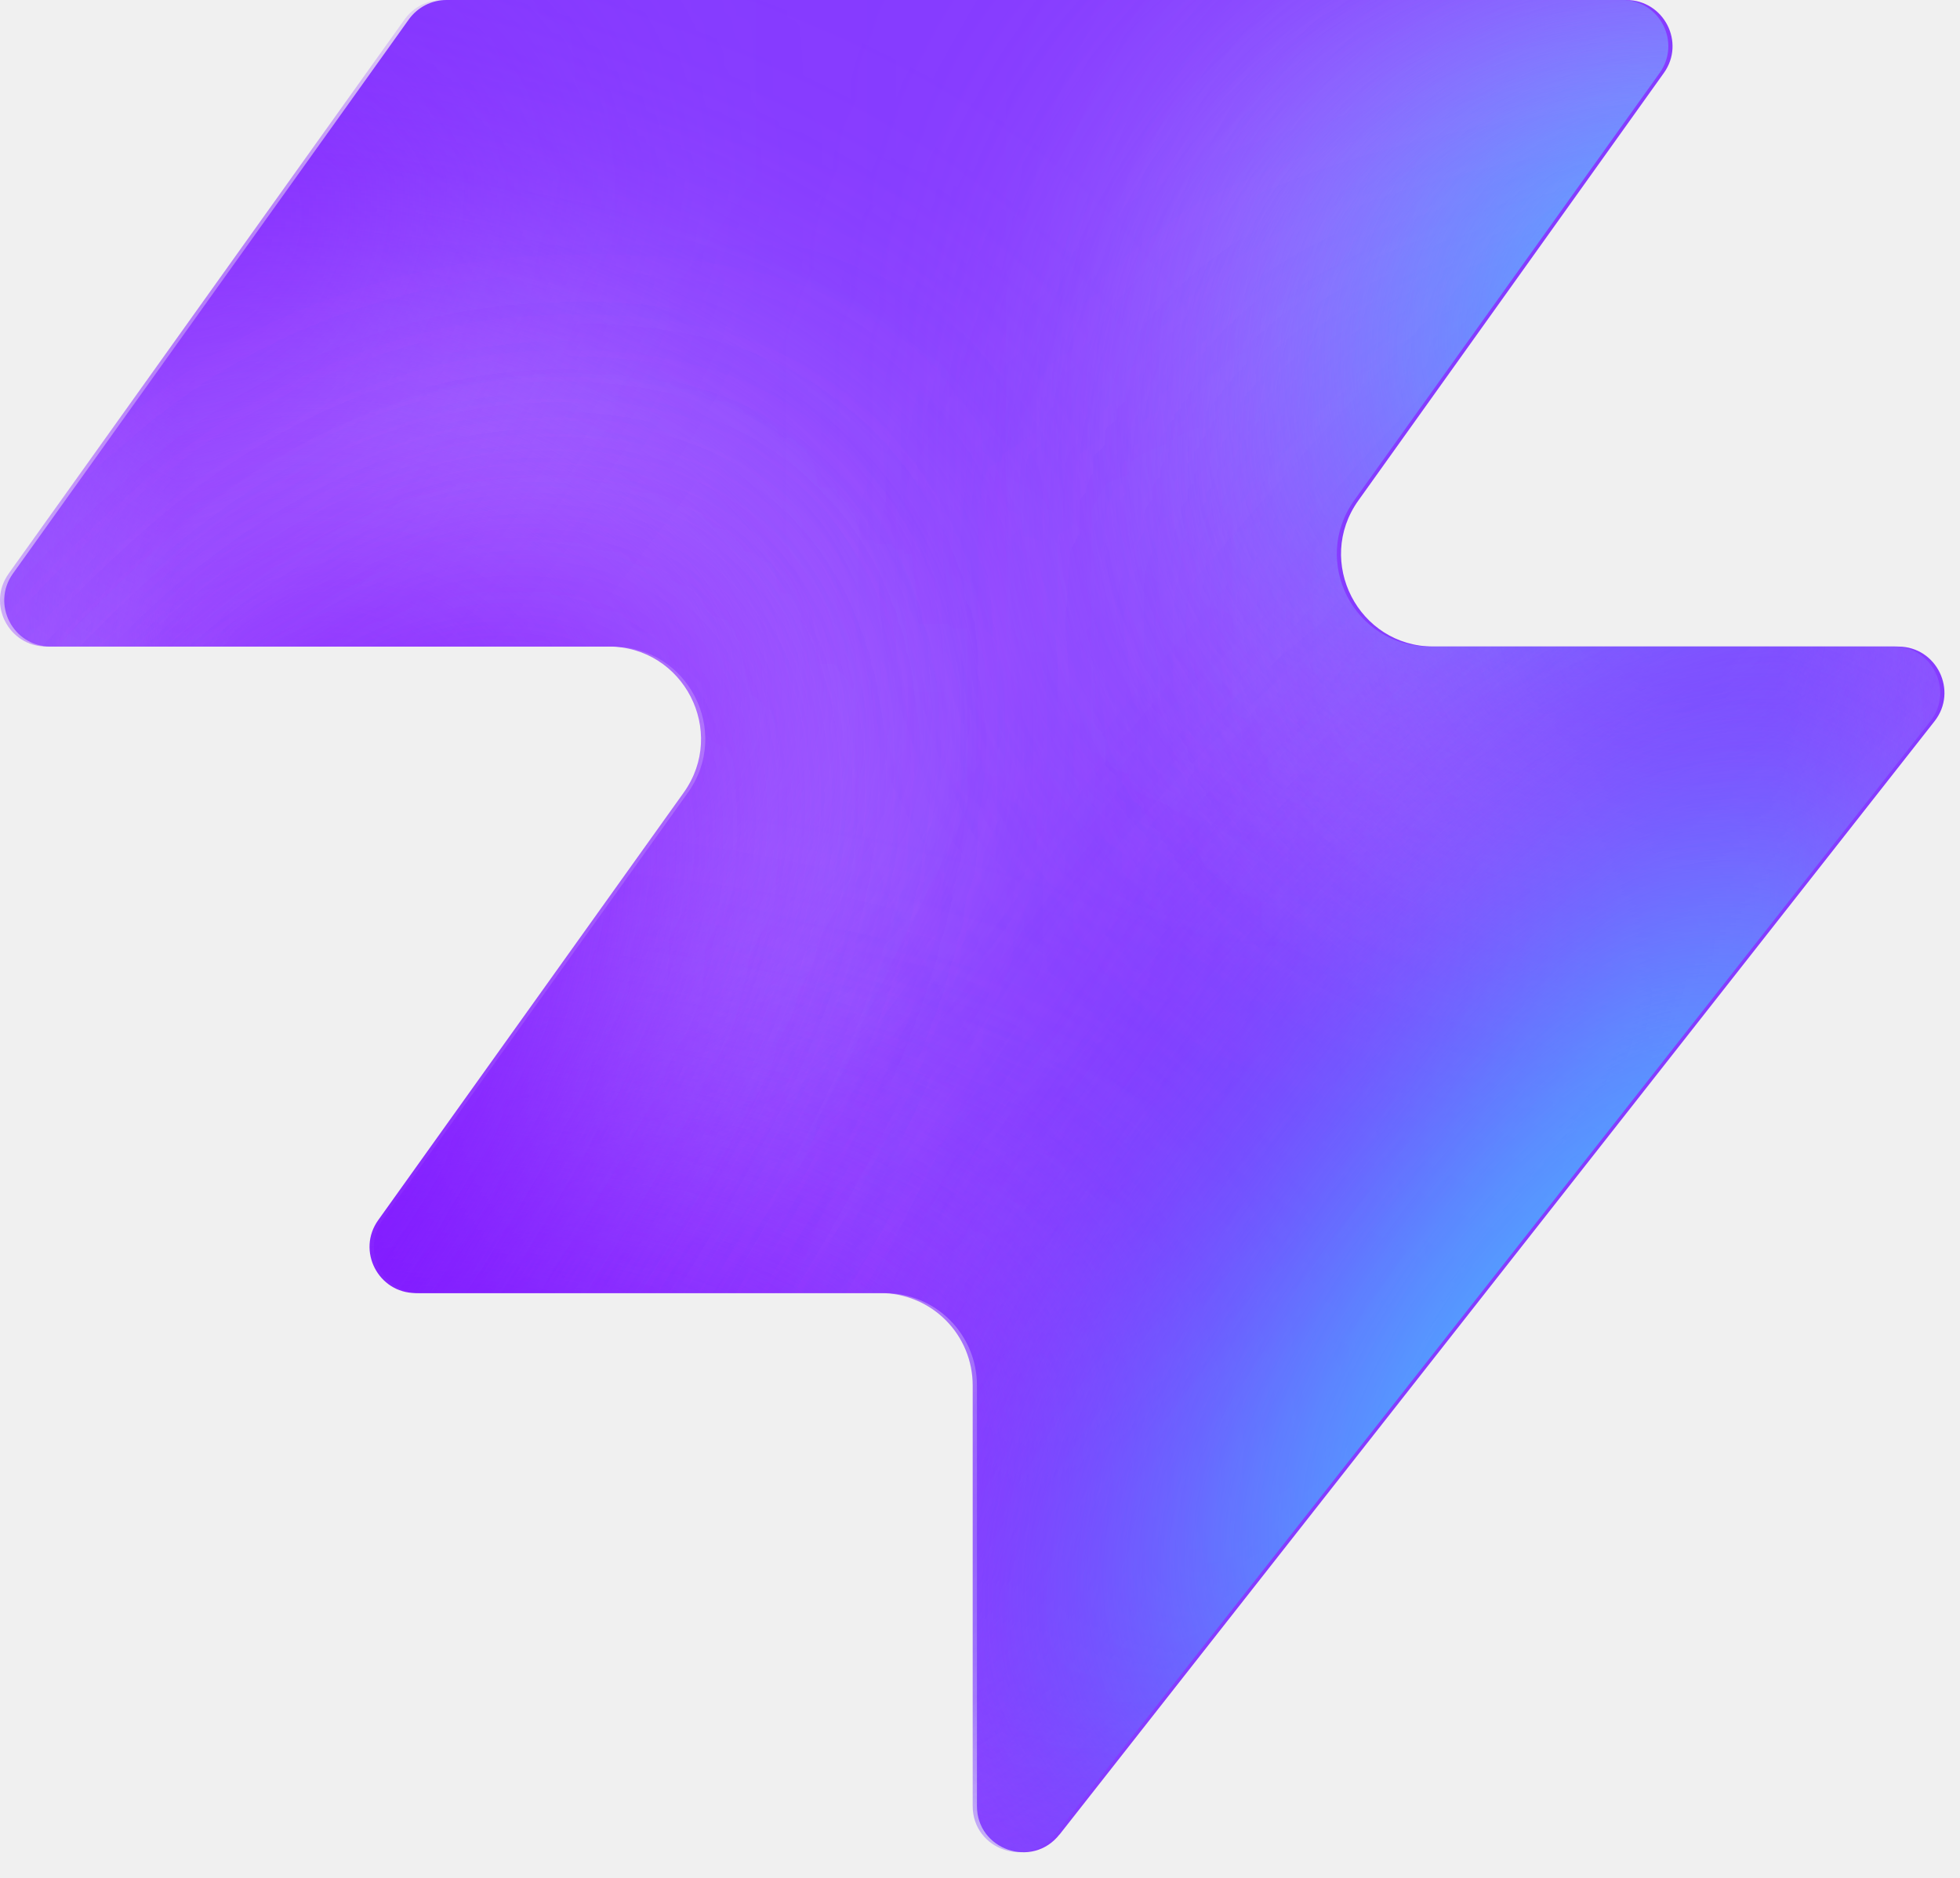
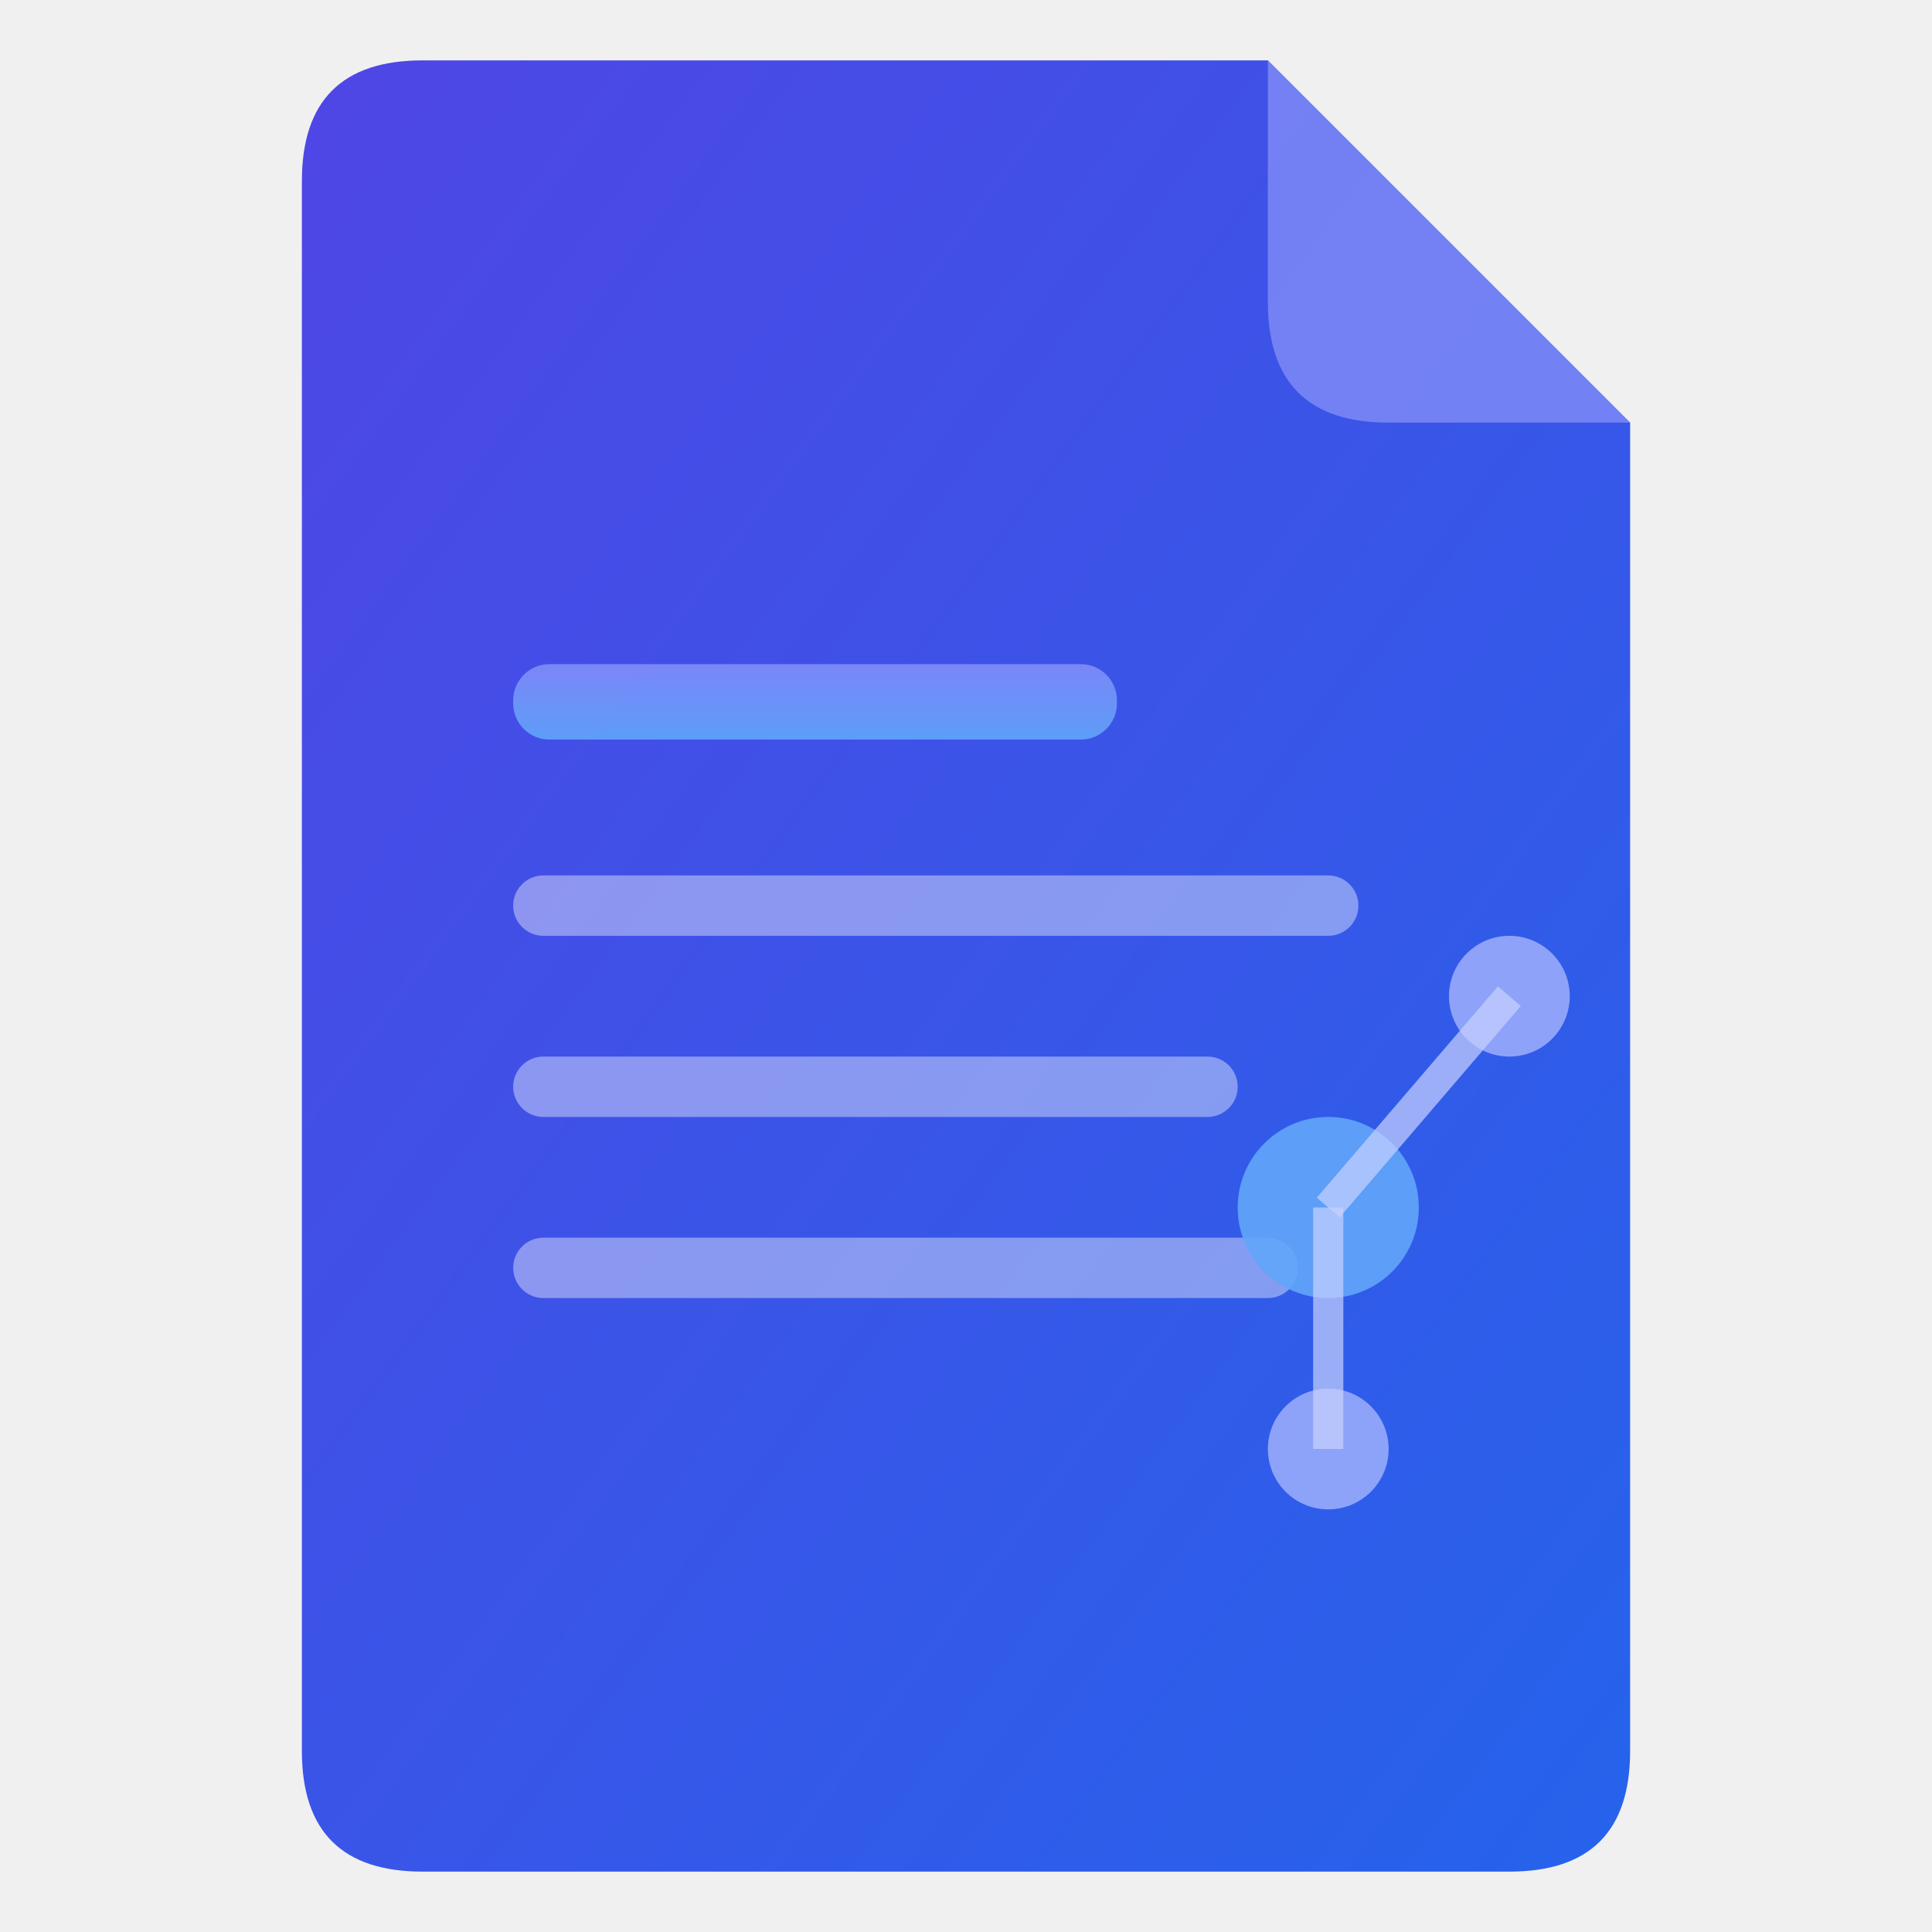
- <svg xmlns="http://www.w3.org/2000/svg" width="48" height="46" fill="none" viewBox="0 0 48 46">
-   <path fill="#863bff" d="M25.946 44.938c-.664.845-2.021.375-2.021-.698V33.937a2.26 2.26 0 0 0-2.262-2.262H10.287c-.92 0-1.456-1.04-.92-1.788l7.48-10.471c1.07-1.497 0-3.578-1.842-3.578H1.237c-.92 0-1.456-1.04-.92-1.788L10.013.474c.214-.297.556-.474.92-.474h28.894c.92 0 1.456 1.04.92 1.788l-7.48 10.471c-1.07 1.498 0 3.579 1.842 3.579h11.377c.943 0 1.473 1.088.89 1.83L25.947 44.94z" style="fill:#863bff;fill:color(display-p3 .525 .23 1);fill-opacity:1" />
-   <mask id="a" width="48" height="46" x="0" y="0" maskUnits="userSpaceOnUse" style="mask-type:alpha">
-     <path fill="#000" d="M25.842 44.938c-.664.844-2.021.375-2.021-.698V33.937a2.26 2.26 0 0 0-2.262-2.262H10.183c-.92 0-1.456-1.04-.92-1.788l7.48-10.471c1.07-1.498 0-3.579-1.842-3.579H1.133c-.92 0-1.456-1.04-.92-1.787L9.91.473c.214-.297.556-.474.92-.474h28.894c.92 0 1.456 1.04.92 1.788l-7.48 10.471c-1.07 1.498 0 3.578 1.842 3.578h11.377c.943 0 1.473 1.088.89 1.832L25.843 44.94z" style="fill:#000;fill-opacity:1" />
-   </mask>
-   <g mask="url(#a)">
-     <g filter="url(#b)">
-       <ellipse cx="5.508" cy="14.704" fill="#ede6ff" rx="5.508" ry="14.704" style="fill:#ede6ff;fill:color(display-p3 .927 .903 1);fill-opacity:1" transform="matrix(.00324 1 1 -.00324 -4.47 31.516)" />
-     </g>
-     <g filter="url(#c)">
-       <ellipse cx="10.399" cy="29.851" fill="#ede6ff" rx="10.399" ry="29.851" style="fill:#ede6ff;fill:color(display-p3 .927 .903 1);fill-opacity:1" transform="matrix(.00324 1 1 -.00324 -39.328 7.883)" />
-     </g>
-     <g filter="url(#d)">
-       <ellipse cx="5.508" cy="30.487" fill="#7e14ff" rx="5.508" ry="30.487" style="fill:#7e14ff;fill:color(display-p3 .492 .077 1);fill-opacity:1" transform="rotate(89.814 -25.913 -14.639)scale(1 -1)" />
-     </g>
-     <g filter="url(#e)">
-       <ellipse cx="5.508" cy="30.599" fill="#7e14ff" rx="5.508" ry="30.599" style="fill:#7e14ff;fill:color(display-p3 .492 .077 1);fill-opacity:1" transform="rotate(89.814 -32.644 -3.334)scale(1 -1)" />
-     </g>
-     <g filter="url(#f)">
-       <ellipse cx="5.508" cy="30.599" fill="#7e14ff" rx="5.508" ry="30.599" style="fill:#7e14ff;fill:color(display-p3 .492 .077 1);fill-opacity:1" transform="matrix(.00324 1 1 -.00324 -34.34 30.47)" />
-     </g>
-     <g filter="url(#g)">
-       <ellipse cx="14.072" cy="22.078" fill="#ede6ff" rx="14.072" ry="22.078" style="fill:#ede6ff;fill:color(display-p3 .927 .903 1);fill-opacity:1" transform="rotate(93.35 24.506 48.493)scale(-1 1)" />
-     </g>
-     <g filter="url(#h)">
-       <ellipse cx="3.47" cy="21.501" fill="#7e14ff" rx="3.47" ry="21.501" style="fill:#7e14ff;fill:color(display-p3 .492 .077 1);fill-opacity:1" transform="rotate(89.009 28.708 47.59)scale(-1 1)" />
-     </g>
-     <g filter="url(#i)">
-       <ellipse cx="3.47" cy="21.501" fill="#7e14ff" rx="3.47" ry="21.501" style="fill:#7e14ff;fill:color(display-p3 .492 .077 1);fill-opacity:1" transform="rotate(89.009 28.708 47.59)scale(-1 1)" />
-     </g>
-     <g filter="url(#j)">
-       <ellipse cx=".387" cy="8.972" fill="#7e14ff" rx="4.407" ry="29.108" style="fill:#7e14ff;fill:color(display-p3 .492 .077 1);fill-opacity:1" transform="rotate(39.51 .387 8.972)" />
-     </g>
-     <g filter="url(#k)">
-       <ellipse cx="47.523" cy="-6.092" fill="#7e14ff" rx="4.407" ry="29.108" style="fill:#7e14ff;fill:color(display-p3 .492 .077 1);fill-opacity:1" transform="rotate(37.892 47.523 -6.092)" />
-     </g>
-     <g filter="url(#l)">
-       <ellipse cx="41.412" cy="6.333" fill="#47bfff" rx="5.971" ry="9.665" style="fill:#47bfff;fill:color(display-p3 .28 .748 1);fill-opacity:1" transform="rotate(37.892 41.412 6.333)" />
-     </g>
-     <g filter="url(#m)">
-       <ellipse cx="-1.879" cy="38.332" fill="#7e14ff" rx="4.407" ry="29.108" style="fill:#7e14ff;fill:color(display-p3 .492 .077 1);fill-opacity:1" transform="rotate(37.892 -1.88 38.332)" />
-     </g>
-     <g filter="url(#n)">
-       <ellipse cx="-1.879" cy="38.332" fill="#7e14ff" rx="4.407" ry="29.108" style="fill:#7e14ff;fill:color(display-p3 .492 .077 1);fill-opacity:1" transform="rotate(37.892 -1.88 38.332)" />
-     </g>
-     <g filter="url(#o)">
-       <ellipse cx="35.651" cy="29.907" fill="#7e14ff" rx="4.407" ry="29.108" style="fill:#7e14ff;fill:color(display-p3 .492 .077 1);fill-opacity:1" transform="rotate(37.892 35.651 29.907)" />
-     </g>
-     <g filter="url(#p)">
-       <ellipse cx="38.418" cy="32.4" fill="#47bfff" rx="5.971" ry="15.297" style="fill:#47bfff;fill:color(display-p3 .28 .748 1);fill-opacity:1" transform="rotate(37.892 38.418 32.4)" />
-     </g>
-   </g>
+ <svg xmlns="http://www.w3.org/2000/svg" viewBox="0 0 64 64" fill="none">
  <defs>
-     <filter id="b" width="60.045" height="41.654" x="-19.77" y="16.149" color-interpolation-filters="sRGB" filterUnits="userSpaceOnUse">
-       <feFlood flood-opacity="0" result="BackgroundImageFix" />
-       <feBlend in="SourceGraphic" in2="BackgroundImageFix" result="shape" />
-       <feGaussianBlur result="effect1_foregroundBlur_2002_17158" stdDeviation="7.659" />
-     </filter>
-     <filter id="c" width="90.34" height="51.437" x="-54.613" y="-7.533" color-interpolation-filters="sRGB" filterUnits="userSpaceOnUse">
-       <feFlood flood-opacity="0" result="BackgroundImageFix" />
-       <feBlend in="SourceGraphic" in2="BackgroundImageFix" result="shape" />
-       <feGaussianBlur result="effect1_foregroundBlur_2002_17158" stdDeviation="7.659" />
-     </filter>
-     <filter id="d" width="79.355" height="29.4" x="-49.64" y="2.03" color-interpolation-filters="sRGB" filterUnits="userSpaceOnUse">
-       <feFlood flood-opacity="0" result="BackgroundImageFix" />
-       <feBlend in="SourceGraphic" in2="BackgroundImageFix" result="shape" />
-       <feGaussianBlur result="effect1_foregroundBlur_2002_17158" stdDeviation="4.596" />
-     </filter>
-     <filter id="e" width="79.579" height="29.4" x="-45.045" y="20.029" color-interpolation-filters="sRGB" filterUnits="userSpaceOnUse">
-       <feFlood flood-opacity="0" result="BackgroundImageFix" />
-       <feBlend in="SourceGraphic" in2="BackgroundImageFix" result="shape" />
-       <feGaussianBlur result="effect1_foregroundBlur_2002_17158" stdDeviation="4.596" />
-     </filter>
-     <filter id="f" width="79.579" height="29.4" x="-43.513" y="21.178" color-interpolation-filters="sRGB" filterUnits="userSpaceOnUse">
-       <feFlood flood-opacity="0" result="BackgroundImageFix" />
-       <feBlend in="SourceGraphic" in2="BackgroundImageFix" result="shape" />
-       <feGaussianBlur result="effect1_foregroundBlur_2002_17158" stdDeviation="4.596" />
-     </filter>
-     <filter id="g" width="74.749" height="58.852" x="15.756" y="-17.901" color-interpolation-filters="sRGB" filterUnits="userSpaceOnUse">
-       <feFlood flood-opacity="0" result="BackgroundImageFix" />
-       <feBlend in="SourceGraphic" in2="BackgroundImageFix" result="shape" />
-       <feGaussianBlur result="effect1_foregroundBlur_2002_17158" stdDeviation="7.659" />
-     </filter>
-     <filter id="h" width="61.377" height="25.362" x="23.548" y="2.284" color-interpolation-filters="sRGB" filterUnits="userSpaceOnUse">
-       <feFlood flood-opacity="0" result="BackgroundImageFix" />
-       <feBlend in="SourceGraphic" in2="BackgroundImageFix" result="shape" />
-       <feGaussianBlur result="effect1_foregroundBlur_2002_17158" stdDeviation="4.596" />
-     </filter>
-     <filter id="i" width="61.377" height="25.362" x="23.548" y="2.284" color-interpolation-filters="sRGB" filterUnits="userSpaceOnUse">
-       <feFlood flood-opacity="0" result="BackgroundImageFix" />
-       <feBlend in="SourceGraphic" in2="BackgroundImageFix" result="shape" />
-       <feGaussianBlur result="effect1_foregroundBlur_2002_17158" stdDeviation="4.596" />
-     </filter>
-     <filter id="j" width="56.045" height="63.649" x="-27.636" y="-22.853" color-interpolation-filters="sRGB" filterUnits="userSpaceOnUse">
-       <feFlood flood-opacity="0" result="BackgroundImageFix" />
-       <feBlend in="SourceGraphic" in2="BackgroundImageFix" result="shape" />
-       <feGaussianBlur result="effect1_foregroundBlur_2002_17158" stdDeviation="4.596" />
-     </filter>
-     <filter id="k" width="54.814" height="64.646" x="20.116" y="-38.415" color-interpolation-filters="sRGB" filterUnits="userSpaceOnUse">
-       <feFlood flood-opacity="0" result="BackgroundImageFix" />
-       <feBlend in="SourceGraphic" in2="BackgroundImageFix" result="shape" />
-       <feGaussianBlur result="effect1_foregroundBlur_2002_17158" stdDeviation="4.596" />
-     </filter>
-     <filter id="l" width="33.541" height="35.313" x="24.641" y="-11.323" color-interpolation-filters="sRGB" filterUnits="userSpaceOnUse">
-       <feFlood flood-opacity="0" result="BackgroundImageFix" />
-       <feBlend in="SourceGraphic" in2="BackgroundImageFix" result="shape" />
-       <feGaussianBlur result="effect1_foregroundBlur_2002_17158" stdDeviation="4.596" />
-     </filter>
-     <filter id="m" width="54.814" height="64.646" x="-29.286" y="6.009" color-interpolation-filters="sRGB" filterUnits="userSpaceOnUse">
-       <feFlood flood-opacity="0" result="BackgroundImageFix" />
-       <feBlend in="SourceGraphic" in2="BackgroundImageFix" result="shape" />
-       <feGaussianBlur result="effect1_foregroundBlur_2002_17158" stdDeviation="4.596" />
-     </filter>
-     <filter id="n" width="54.814" height="64.646" x="-29.286" y="6.009" color-interpolation-filters="sRGB" filterUnits="userSpaceOnUse">
-       <feFlood flood-opacity="0" result="BackgroundImageFix" />
-       <feBlend in="SourceGraphic" in2="BackgroundImageFix" result="shape" />
-       <feGaussianBlur result="effect1_foregroundBlur_2002_17158" stdDeviation="4.596" />
-     </filter>
-     <filter id="o" width="54.814" height="64.646" x="8.244" y="-2.416" color-interpolation-filters="sRGB" filterUnits="userSpaceOnUse">
-       <feFlood flood-opacity="0" result="BackgroundImageFix" />
-       <feBlend in="SourceGraphic" in2="BackgroundImageFix" result="shape" />
-       <feGaussianBlur result="effect1_foregroundBlur_2002_17158" stdDeviation="4.596" />
-     </filter>
-     <filter id="p" width="39.409" height="43.623" x="18.713" y="10.588" color-interpolation-filters="sRGB" filterUnits="userSpaceOnUse">
-       <feFlood flood-opacity="0" result="BackgroundImageFix" />
-       <feBlend in="SourceGraphic" in2="BackgroundImageFix" result="shape" />
-       <feGaussianBlur result="effect1_foregroundBlur_2002_17158" stdDeviation="4.596" />
-     </filter>
+     <linearGradient id="bg" x1="0" y1="0" x2="1" y2="1">
+       <stop offset="0%" stop-color="#4F46E5" />
+       <stop offset="100%" stop-color="#2563EB" />
+     </linearGradient>
+     <linearGradient id="shine" x1="0" y1="0" x2="0" y2="1">
+       <stop offset="0%" stop-color="#818CF8" />
+       <stop offset="100%" stop-color="#60A5FA" />
+     </linearGradient>
  </defs>
+   <path d="M10 6 Q10 2 14 2 H42 L54 14 V58 Q54 62 50 62 H14 Q10 62 10 58 Z" fill="url(#bg)" rx="4" />
+   <path d="M42 2 L54 14 H46 Q42 14 42 10 Z" fill="#818CF8" opacity="0.8" />
+   <rect x="17" y="22" width="20" height="2.5" rx="1.2" fill="url(#shine)" opacity="0.9" />
+   <rect x="17" y="29" width="28" height="2" rx="1" fill="white" opacity="0.4" />
+   <rect x="17" y="35" width="24" height="2" rx="1" fill="white" opacity="0.4" />
+   <rect x="17" y="41" width="26" height="2" rx="1" fill="white" opacity="0.4" />
+   <circle cx="44" cy="40" r="3" fill="#60A5FA" opacity="0.9" />
+   <circle cx="50" cy="33" r="2" fill="#A5B4FC" opacity="0.8" />
+   <circle cx="44" cy="48" r="2" fill="#A5B4FC" opacity="0.8" />
+   <line x1="44" y1="40" x2="50" y2="33" stroke="#C7D2FE" stroke-width="1" opacity="0.7" />
+   <line x1="44" y1="40" x2="44" y2="48" stroke="#C7D2FE" stroke-width="1" opacity="0.7" />
</svg>
